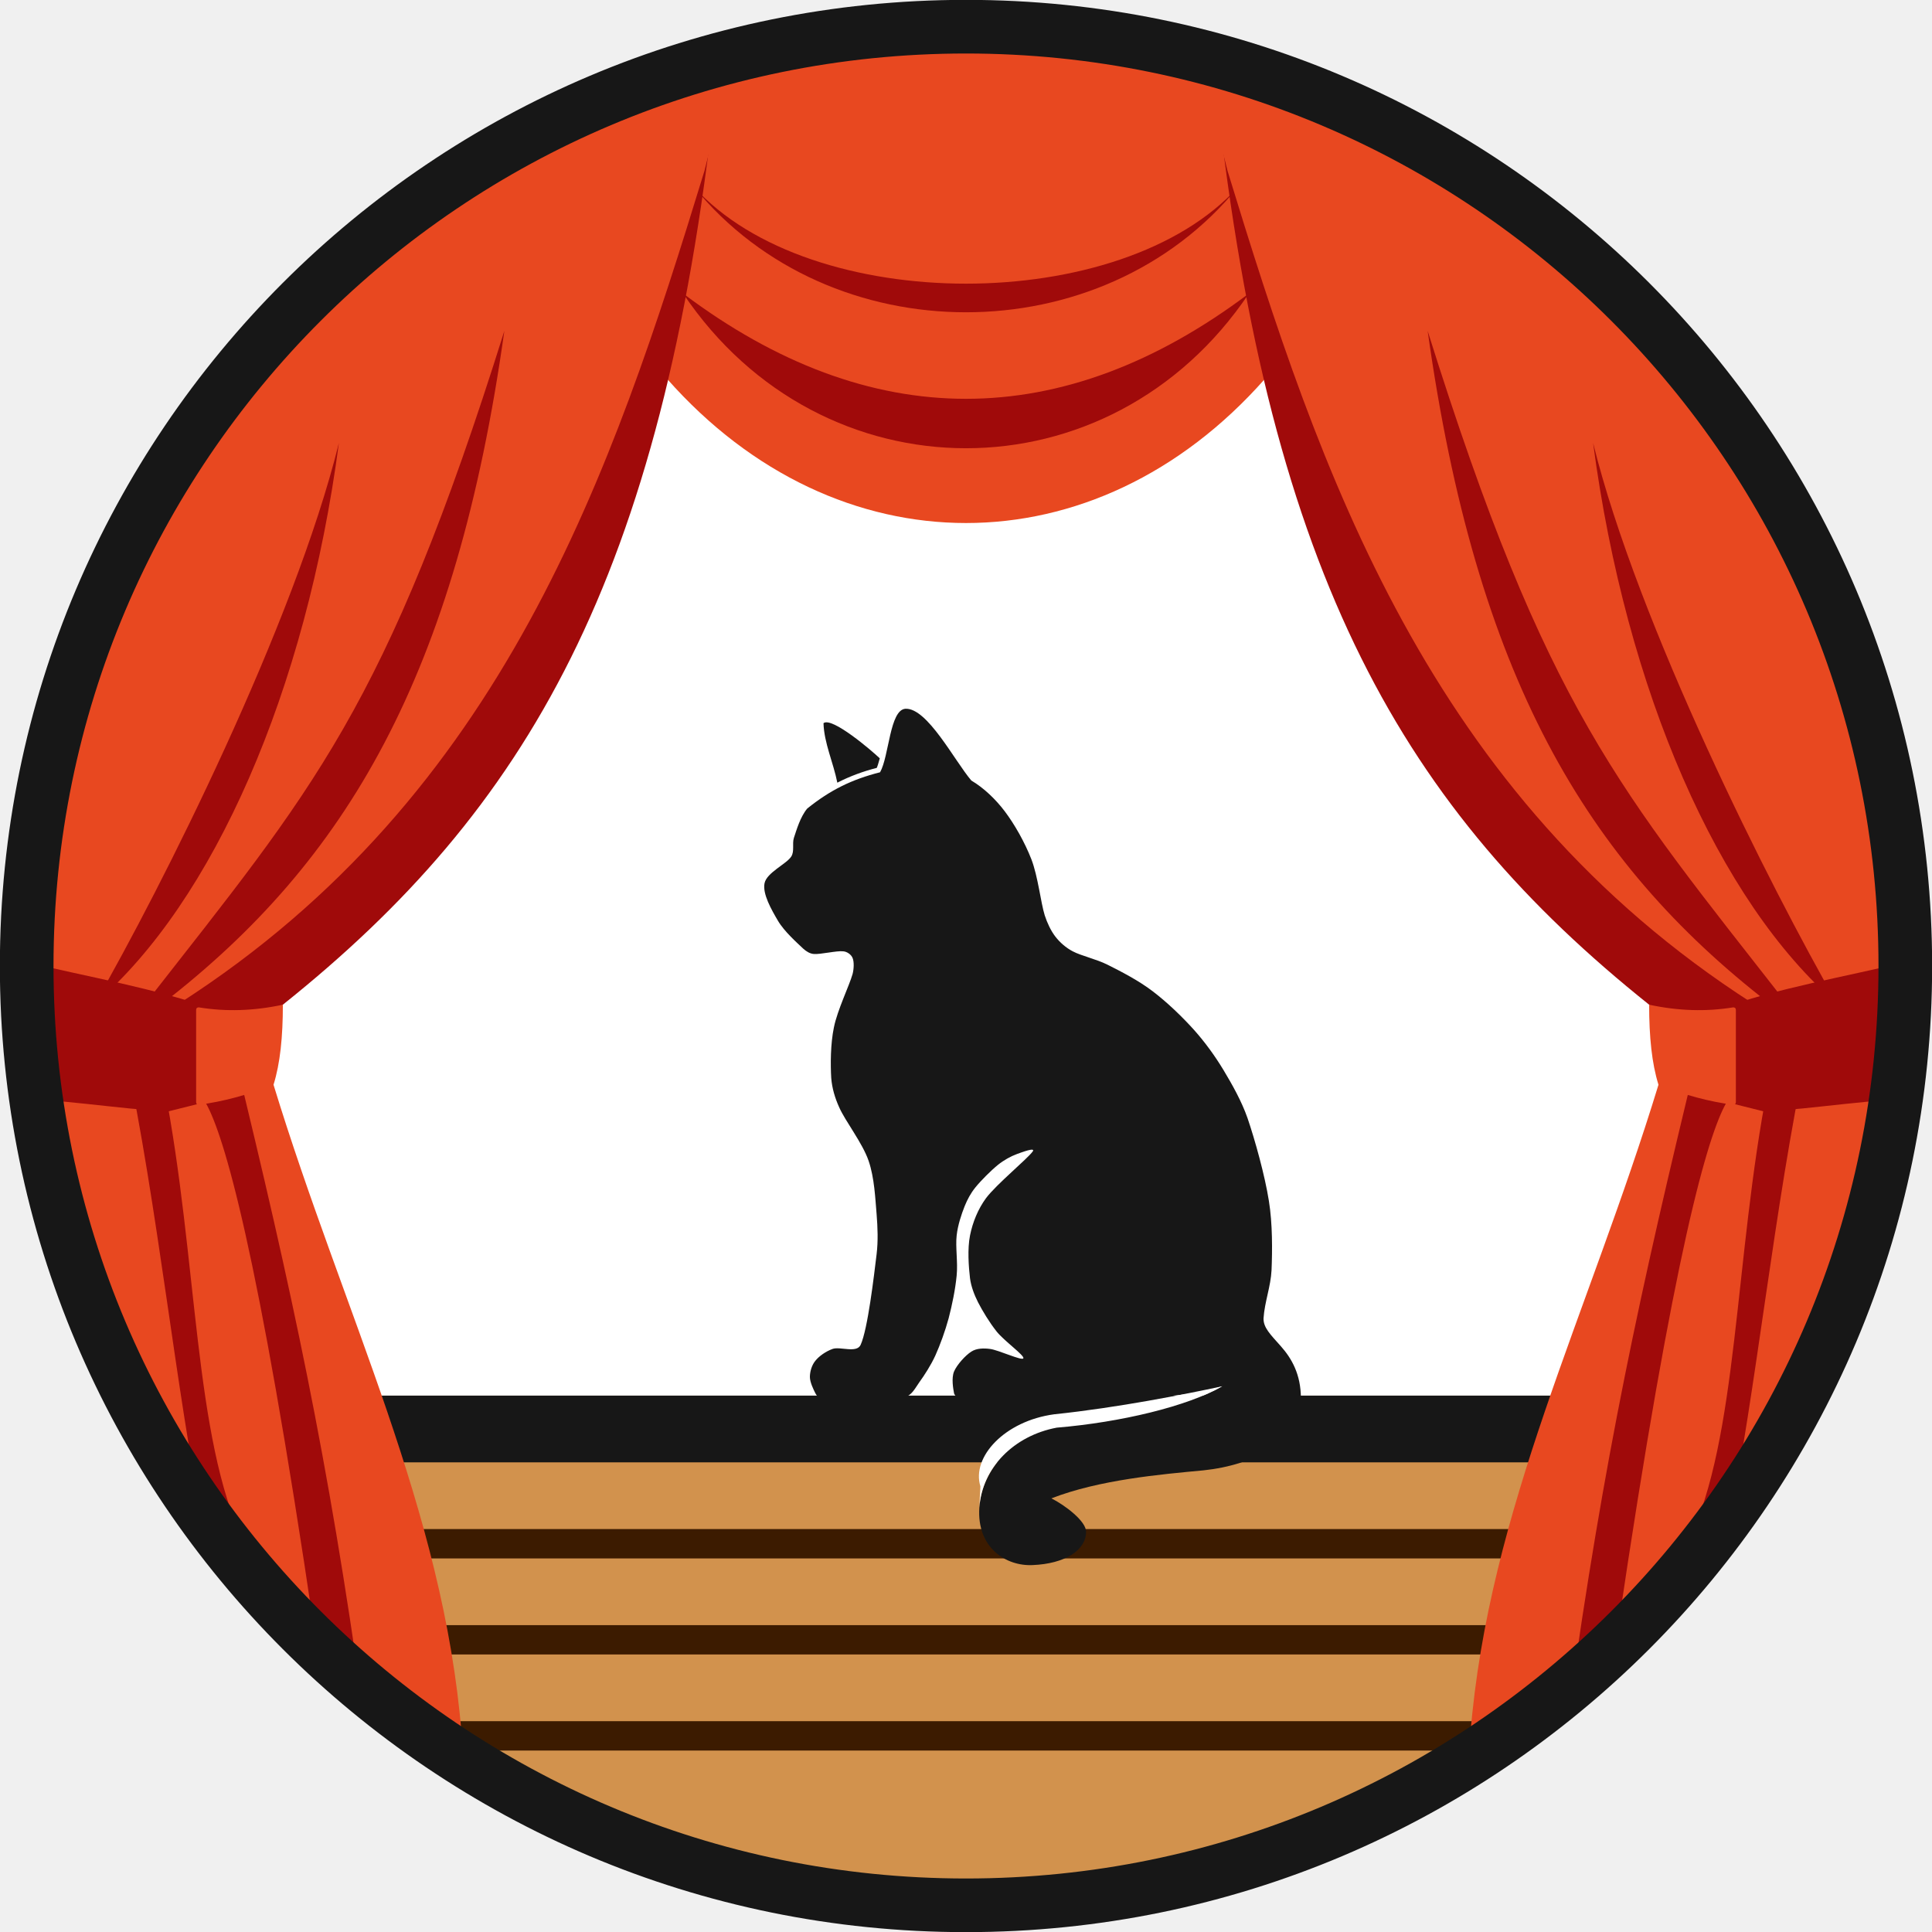
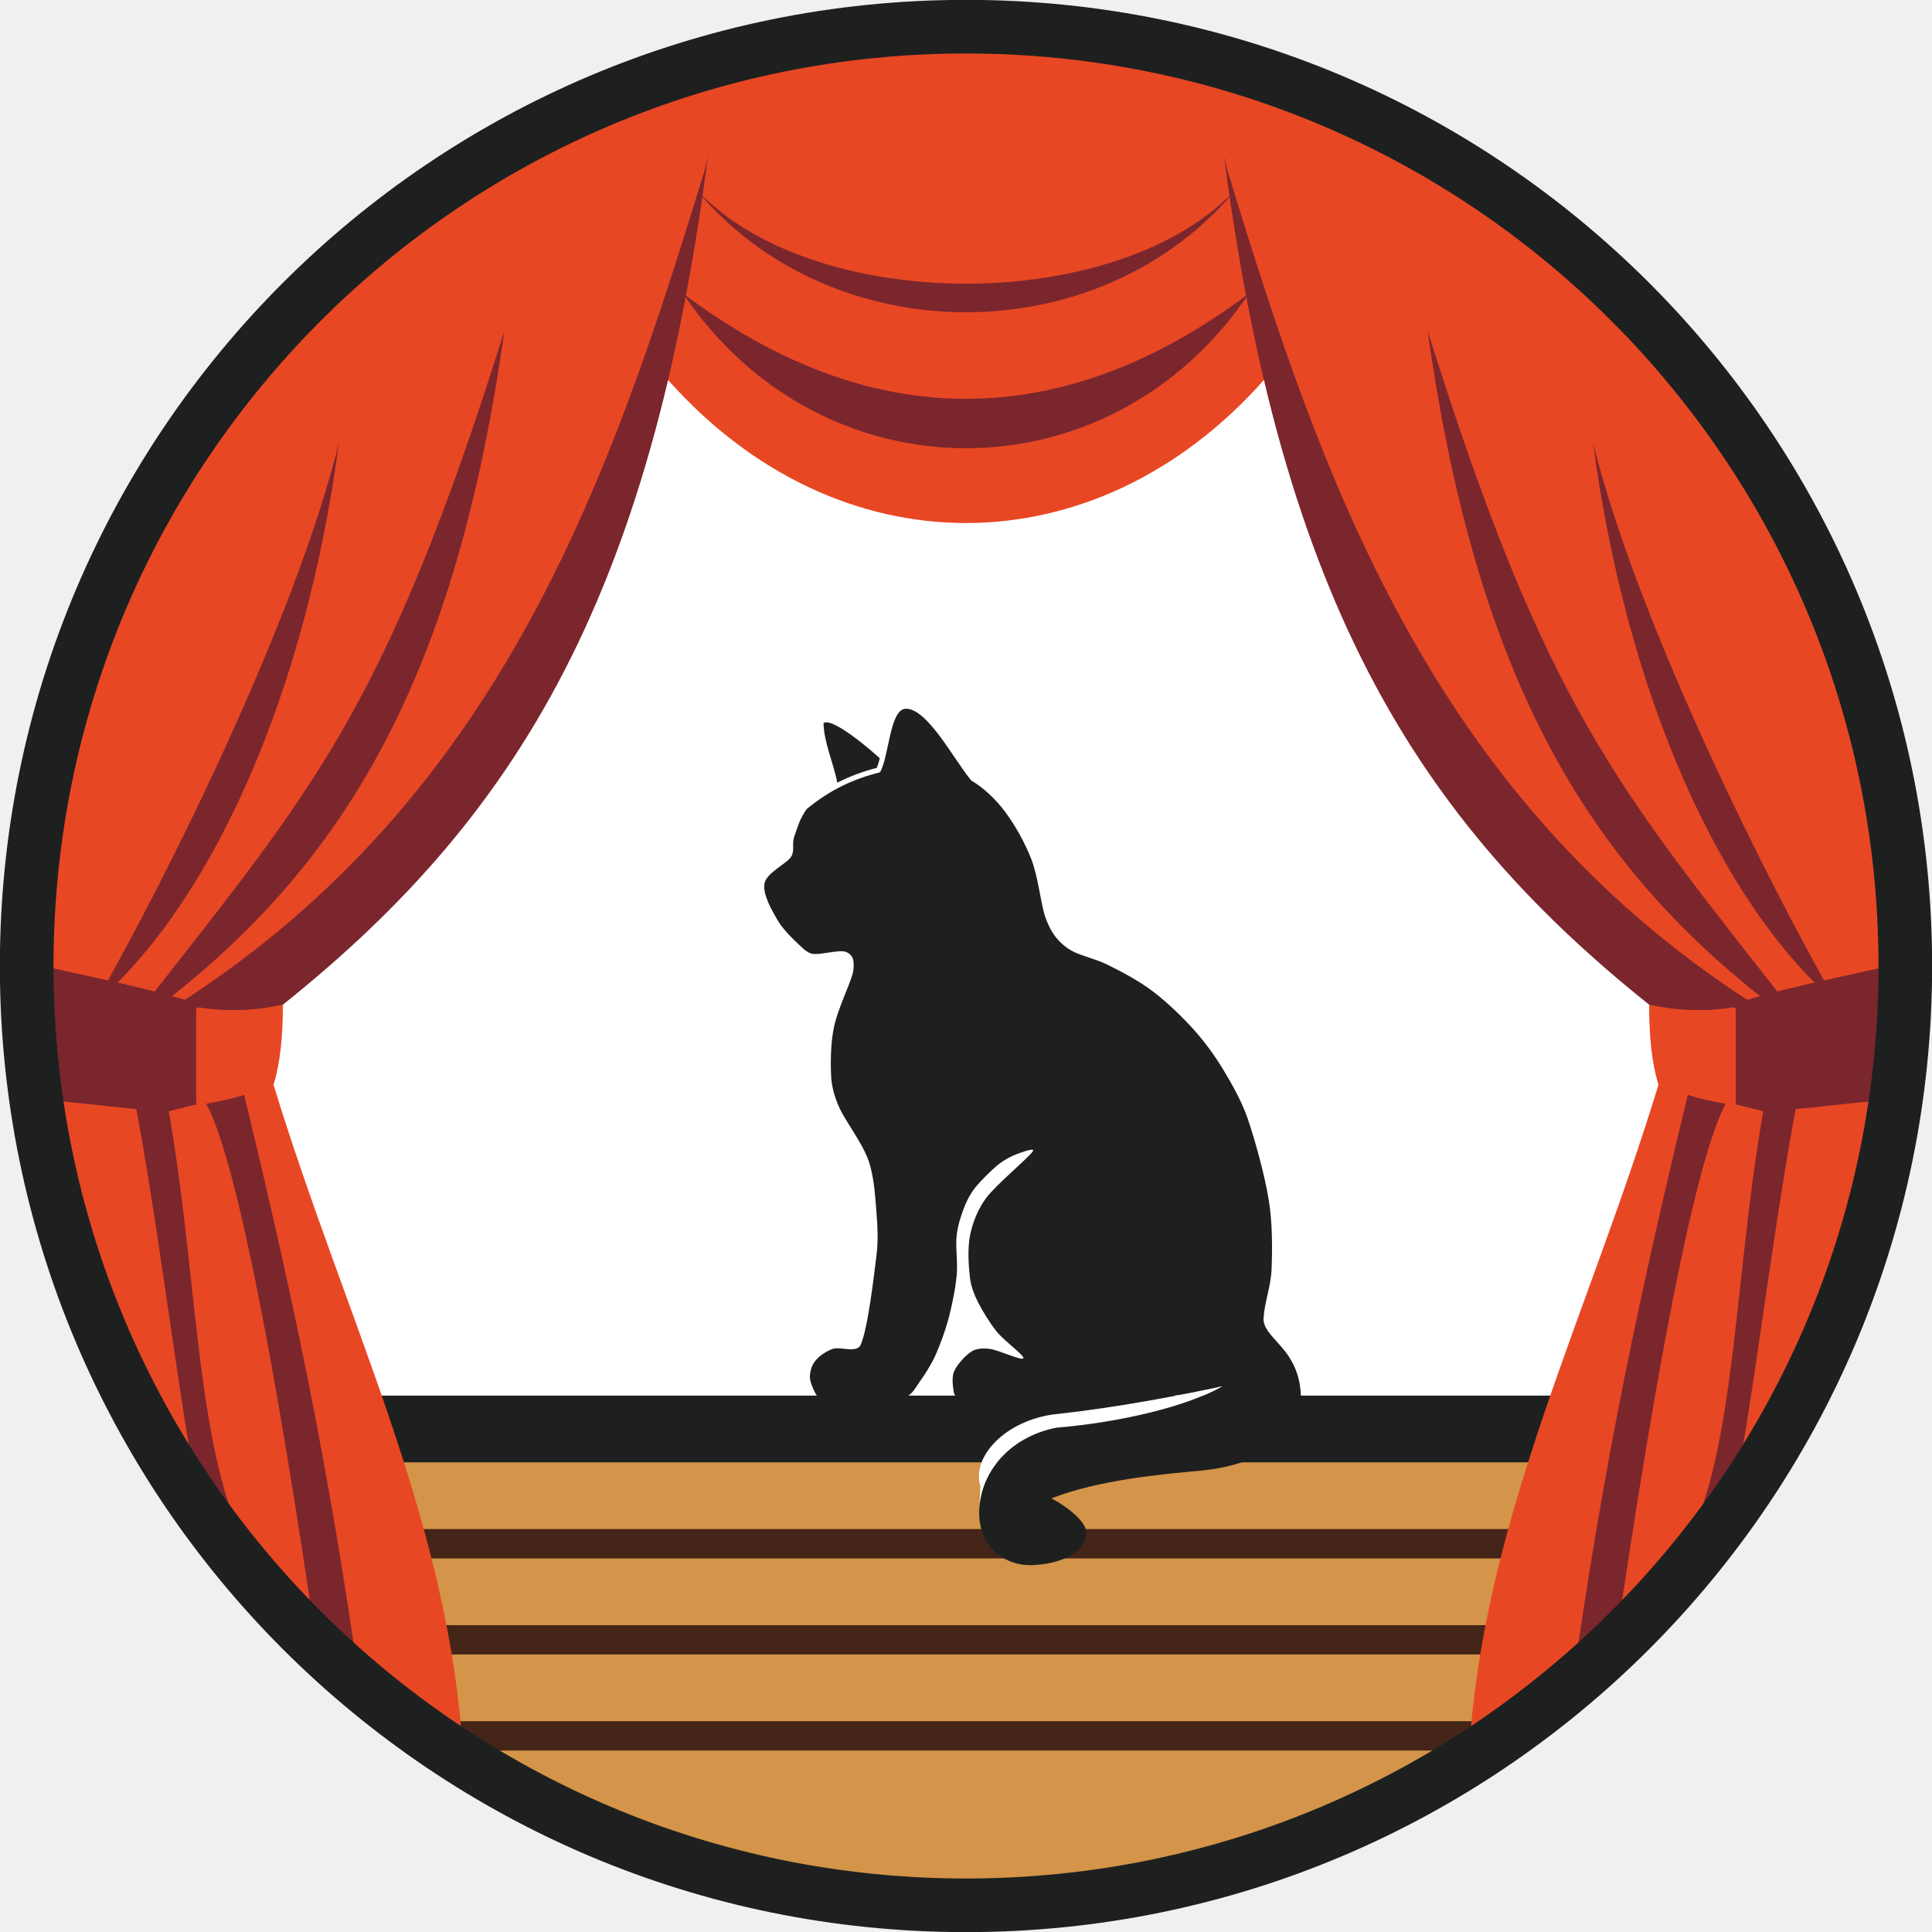
<svg xmlns="http://www.w3.org/2000/svg" viewBox="150 150 724 724">
  <defs>
    <clipPath id="ueber-kante">
      <rect x="0" y="0" width="1024" height="698" />
    </clipPath>
    <clipPath id="buehne">
      <circle cx="512" cy="512" r="343.0" />
    </clipPath>
    <g id="seitenvorhang">
-       <path fill="#A00A0A" d="M100,150H418V186C398.2,366.6 347.6,453.3 256.0,526.5L250,532H100Z" />
-       <path fill="#E84820" d="M100,150H421V186L414,214C379.5,326.7 338.9,447.9 217.2,526.0H100Z" />
-       <path fill="#A00A0A" d="M339,274C320.9,403.0 280.0,472.6 211.0,526.0L204.5,526C267.3,445.6 294.5,416.0 339.0,274.0Z" />
-       <path fill="#A00A0A" d="M277,316C264.7,409.0 229.9,487.9 185.7,526.0L185.6,526C210.4,482.8 260.2,384.1 277.0,316.0Z" />
-       <path fill="#E84820" d="M100,540H246L252.5,556.5C278.7,642.2 316.2,715.6 323.0,800.0H100Z" />
-       <path fill="#A00A0A" d="M197,545C208.9,600.3 216.4,674.5 226.0,720.0L238,720C221.7,678.0 223.5,609.3 209.0,545.0Z" />
-       <path fill="#A00A0A" d="M223.3,545C217.5,592.0 227.0,473.0 272.0,790.0L286,790C273.0,696.7 259.5,634.0 237.8,545.0Z" />
-       <path fill="#A00A0A" d="M150,508C175.0,514.7 198.0,518.1 222.0,525.5L240,527L240,556L225,563.5L213,566.5C195.0,565.7 171.1,561.5 150.0,561.5Z" />
-       <path fill="#E84820" d="M223.5,528.5Q223.5,527.5 224.5,527.5Q239.75,530.0 256,526.5C256,538.5 255.0,548.5 252.5,556.5Q238.0,562.25 224.5,564Q223.5,564 223.5,563Z" />
+       <path fill="#7B262D" d="M100,150H418V186C398.2,366.6 347.6,453.3 256.0,526.5L250,532H100Z" />
+       <path fill="#E84724" d="M100,150H421V186L414,214C379.5,326.7 338.9,447.9 217.2,526.0H100Z" />
+       <path fill="#7B262D" d="M339,274C320.9,403.0 280.0,472.6 211.0,526.0L204.5,526C267.3,445.6 294.5,416.0 339.0,274.0Z" />
+       <path fill="#7B262D" d="M277,316C264.7,409.0 229.9,487.9 185.7,526.0L185.6,526C210.4,482.8 260.2,384.1 277.0,316.0Z" />
+       <path fill="#E84724" d="M100,540H246L252.5,556.5C278.7,642.2 316.2,715.6 323.0,800.0H100Z" />
+       <path fill="#7B262D" d="M197,545C208.9,600.3 216.4,674.5 226.0,720.0L238,720C221.7,678.0 223.5,609.3 209.0,545.0Z" />
+       <path fill="#7B262D" d="M223.3,545C217.5,592.0 227.0,473.0 272.0,790.0L286,790C273.0,696.7 259.5,634.0 237.8,545.0Z" />
+       <path fill="#7B262D" d="M150,508C175.0,514.7 198.0,518.1 222.0,525.5L240,527L240,556L225,563.5L213,566.5C195.0,565.7 171.1,561.5 150.0,561.5Z" />
+       <path fill="#E84724" d="M223.5,528.5Q223.5,527.5 224.5,527.5Q239.75,530.0 256,526.5C256,538.5 255.0,548.5 252.5,556.5Q238.0,562.25 224.5,564Q223.5,564 223.5,563Z" />
    </g>
  </defs>
  <g clip-path="url(#buehne)">
    <circle cx="512" cy="512" r="343.0" fill="#fff" />
    <g id="boden">
-       <rect x="0" y="673" width="1024" height="400" fill="#D2924D" />
-       <rect x="0" y="673" width="1024" height="25" fill="#171717" />
-       <g fill="#3C1B00">
+       <rect x="0" y="673" width="1024" height="400" fill="#D49449" />
+       <rect x="0" y="673" width="1024" height="25" fill="#1E2020" />
+       <g fill="#442517">
        <rect x="0" y="723" width="1024" height="11" />
        <rect x="0" y="759" width="1024" height="11" />
        <rect x="0" y="795" width="1024" height="11" />
      </g>
    </g>
    <g id="schabracke">
-       <path fill="#E84820" d="M400,150H624V292C560.4,364.0 463.6,364.0 400,292Z" />
-       <path fill="#A00A0A" d="M410,220C453.5,268.4 570.5,268.4 614.0,220.0L614,220L614,220C563.0,282.7 461.0,282.7 410,220Z" />
-       <path fill="#A00A0A" d="M406,260C475.9,312.6 548.1,312.6 618.0,260.0L618,260C566.1,337.3 457.9,337.3 406,260Z" />
+       <path fill="#E84724" d="M400,150H624V292C560.4,364.0 463.6,364.0 400,292Z" />
+       <path fill="#7B262D" d="M410,220C453.5,268.4 570.5,268.4 614.0,220.0L614,220L614,220C563.0,282.7 461.0,282.7 410,220Z" />
+       <path fill="#7B262D" d="M406,260C475.9,312.6 548.1,312.6 618.0,260.0L618,260C566.1,337.3 457.9,337.3 406,260Z" />
    </g>
    <use href="#seitenvorhang" />
    <use href="#seitenvorhang" transform="matrix(-1 0 0 1 1024 0)" />
  </g>
-   <circle id="rahmen" cx="512" cy="512" r="352.0" fill="none" stroke="#171717" stroke-width="20.1" />
+   <circle id="rahmen" cx="512" cy="512" r="352.0" fill="none" stroke="#1E2020" stroke-width="20.1" />
  <g id="katze">
-     <path d="M509,673.5C508.3,673.5 507.6,672.7 507.5,672.0C507.2,670.4 506.5,666.5 507.5,664.0C508.6,661.4 511.8,657.9 514.0,656.5C516.0,655.2 518.7,655.2 521.0,655.5C524.2,655.9 533.1,660.1 533.5,659.0C533.9,657.9 526.3,652.5 523.5,649.0C520.8,645.6 518.2,641.3 516.5,638.0C515.1,635.2 513.9,632.1 513.5,629.0C513.0,624.8 512.5,618.0 513.5,613.0C514.5,608.0 516.5,603.1 519.5,599.0C523.4,593.8 535.1,584.2 537.0,581.5C538.2,579.8 532.9,581.8 531.0,582.5C528.8,583.3 526.1,584.8 524.0,586.5C521.4,588.6 517.6,592.4 515.5,595.0C513.8,597.1 512.5,599.5 511.5,602.0C510.3,605.0 508.9,609.2 508.5,613.0C508.0,617.3 509.0,623.0 508.5,628.0C508.0,633.2 506.8,639.0 505.5,644.0C504.2,648.8 502.3,654.0 500.5,658.0C498.9,661.5 496.4,665.4 494.5,668.0C493.0,670.1 491.6,673.1 489.0,673.5C482.8,674.4 462.6,673.8 457.0,673.5C456.3,673.5 455.8,672.6 455.5,672.0C454.9,670.8 453.5,668.0 453.5,666.0C453.5,664.0 454.2,661.6 455.5,660.0C456.9,658.2 459.5,656.4 462.0,655.5C464.8,654.5 471.0,657.2 472.5,654.0C475.2,648.1 477.5,628.2 478.5,620.0C479.1,615.0 478.9,610.0 478.5,605.0C478.0,599.2 477.7,591.4 475.5,585.0C473.2,578.3 466.8,570.2 464.5,565.0C462.9,561.5 461.8,557.8 461.5,554.0C461.2,549.0 461.2,541.2 462.5,535.0C463.8,528.5 468.3,519.3 469.5,515.0C470.0,513.1 470.1,510.4 469.5,509.0C469.0,507.7 467.4,506.6 466.0,506.5C463.6,506.2 457.5,507.7 455.0,507.5C453.5,507.4 452.1,506.5 451.0,505.5C448.8,503.4 443.9,499.1 441.5,495.0C439.1,490.9 435.7,485.0 436.5,481.0C437.3,477.0 444.7,473.8 446.5,471.0C447.8,469.0 446.8,466.2 447.5,464.0C448.5,461.0 449.9,456.1 452.5,453.0C461.20,446.00 469.20,442.10 479.80,439.40C483.20,433.40 483.40,416.00 489.30,415.60C497.50,415.20 507.70,435.10 514.00,442.50C518.6,445.2 523.1,449.5 526.5,454.0C530.2,458.9 534.0,465.6 536.5,472.0C539.0,478.5 540.0,488.2 541.5,493.0C542.4,495.8 543.8,498.8 545.5,501.0C547.2,503.2 549.5,505.2 552.0,506.5C555.2,508.2 560.8,509.4 565.0,511.5C570.0,514.0 576.8,517.5 582.0,521.5C587.4,525.6 593.1,531.1 597.5,536.0C601.6,540.6 605.3,545.7 608.5,551.0C611.8,556.5 615.3,562.7 617.5,569.0C620.3,577.2 624.0,590.5 625.5,600.0C626.9,608.6 626.8,618.7 626.5,626.0C626.2,632.1 623.9,637.9 623.5,644.0C623.4,647.5 626,650 630,654.5C634,659 637.5,665 637.5,674C637.5,690 620,699 601,701C585,702.5 562,704.5 544,711.5C549,714 557,720 557,724C557,731 549,736 537,736.5C527,737 516,730 517,715C518,700 530,688 546,685C570,683 595,677 608,669.5C600,672 590,673.4 580,673.6L509,673.5ZM463.78,443.30C468.53,440.85 473.62,439.01 478.55,437.76C478.74,437.42 479.21,436.00 479.69,434.18C476.9,431.5 461.8,418.5 458.6,421.0C458.8,428.4 462.3,435.8 463.78,443.30Z" fill="#171717" />
+     <path d="M509,673.5C508.3,673.5 507.6,672.7 507.5,672.0C507.2,670.4 506.5,666.5 507.5,664.0C508.6,661.4 511.8,657.9 514.0,656.5C516.0,655.2 518.7,655.2 521.0,655.5C524.2,655.9 533.1,660.1 533.5,659.0C533.9,657.9 526.3,652.5 523.5,649.0C520.8,645.6 518.2,641.3 516.5,638.0C515.1,635.2 513.9,632.1 513.5,629.0C513.0,624.8 512.5,618.0 513.5,613.0C514.5,608.0 516.5,603.1 519.5,599.0C523.4,593.8 535.1,584.2 537.0,581.5C538.2,579.8 532.9,581.8 531.0,582.5C528.8,583.3 526.1,584.8 524.0,586.5C521.4,588.6 517.6,592.4 515.5,595.0C513.8,597.1 512.5,599.5 511.5,602.0C510.3,605.0 508.9,609.2 508.5,613.0C508.0,617.3 509.0,623.0 508.5,628.0C508.0,633.2 506.8,639.0 505.5,644.0C504.2,648.8 502.3,654.0 500.5,658.0C498.9,661.5 496.4,665.4 494.5,668.0C493.0,670.1 491.6,673.1 489.0,673.5C482.8,674.4 462.6,673.8 457.0,673.5C456.3,673.5 455.8,672.6 455.5,672.0C454.9,670.8 453.5,668.0 453.5,666.0C453.5,664.0 454.2,661.6 455.5,660.0C456.9,658.2 459.5,656.4 462.0,655.5C464.8,654.5 471.0,657.2 472.5,654.0C475.2,648.1 477.5,628.2 478.5,620.0C479.1,615.0 478.9,610.0 478.5,605.0C478.0,599.2 477.7,591.4 475.5,585.0C473.2,578.3 466.8,570.2 464.5,565.0C462.9,561.5 461.8,557.8 461.5,554.0C461.2,549.0 461.2,541.2 462.5,535.0C463.8,528.5 468.3,519.3 469.5,515.0C470.0,513.1 470.1,510.4 469.5,509.0C469.0,507.7 467.4,506.6 466.0,506.5C463.6,506.2 457.5,507.7 455.0,507.5C453.5,507.4 452.1,506.5 451.0,505.5C448.8,503.4 443.9,499.1 441.5,495.0C439.1,490.9 435.7,485.0 436.5,481.0C437.3,477.0 444.7,473.8 446.5,471.0C447.8,469.0 446.8,466.2 447.5,464.0C448.5,461.0 449.9,456.1 452.5,453.0C461.20,446.00 469.20,442.10 479.80,439.40C483.20,433.40 483.40,416.00 489.30,415.60C497.50,415.20 507.70,435.10 514.00,442.50C518.6,445.2 523.1,449.5 526.5,454.0C530.2,458.9 534.0,465.6 536.5,472.0C539.0,478.5 540.0,488.2 541.5,493.0C542.4,495.8 543.8,498.8 545.5,501.0C547.2,503.2 549.5,505.2 552.0,506.5C555.2,508.2 560.8,509.4 565.0,511.5C570.0,514.0 576.8,517.5 582.0,521.5C587.4,525.6 593.1,531.1 597.5,536.0C601.6,540.6 605.3,545.7 608.5,551.0C611.8,556.5 615.3,562.7 617.5,569.0C620.3,577.2 624.0,590.5 625.5,600.0C626.9,608.6 626.8,618.7 626.5,626.0C626.2,632.1 623.9,637.9 623.5,644.0C623.4,647.5 626,650 630,654.5C634,659 637.5,665 637.5,674C637.5,690 620,699 601,701C585,702.5 562,704.5 544,711.5C549,714 557,720 557,724C557,731 549,736 537,736.5C527,737 516,730 517,715C518,700 530,688 546,685C570,683 595,677 608,669.5C600,672 590,673.4 580,673.6L509,673.5ZM463.78,443.30C468.53,440.85 473.62,439.01 478.55,437.76C478.74,437.42 479.21,436.00 479.69,434.18C476.9,431.5 461.8,418.5 458.6,421.0C458.8,428.4 462.3,435.8 463.78,443.30Z" fill="#1E2020" />
    <path d="M608,669.5C595,677 570,683 546,685C530,688 518,700 517,715L517.4,707C514,696 526.5,682.5 545,680C569,677.5 594,672.5 608,669.5Z" fill="#fff" />
  </g>
</svg>
